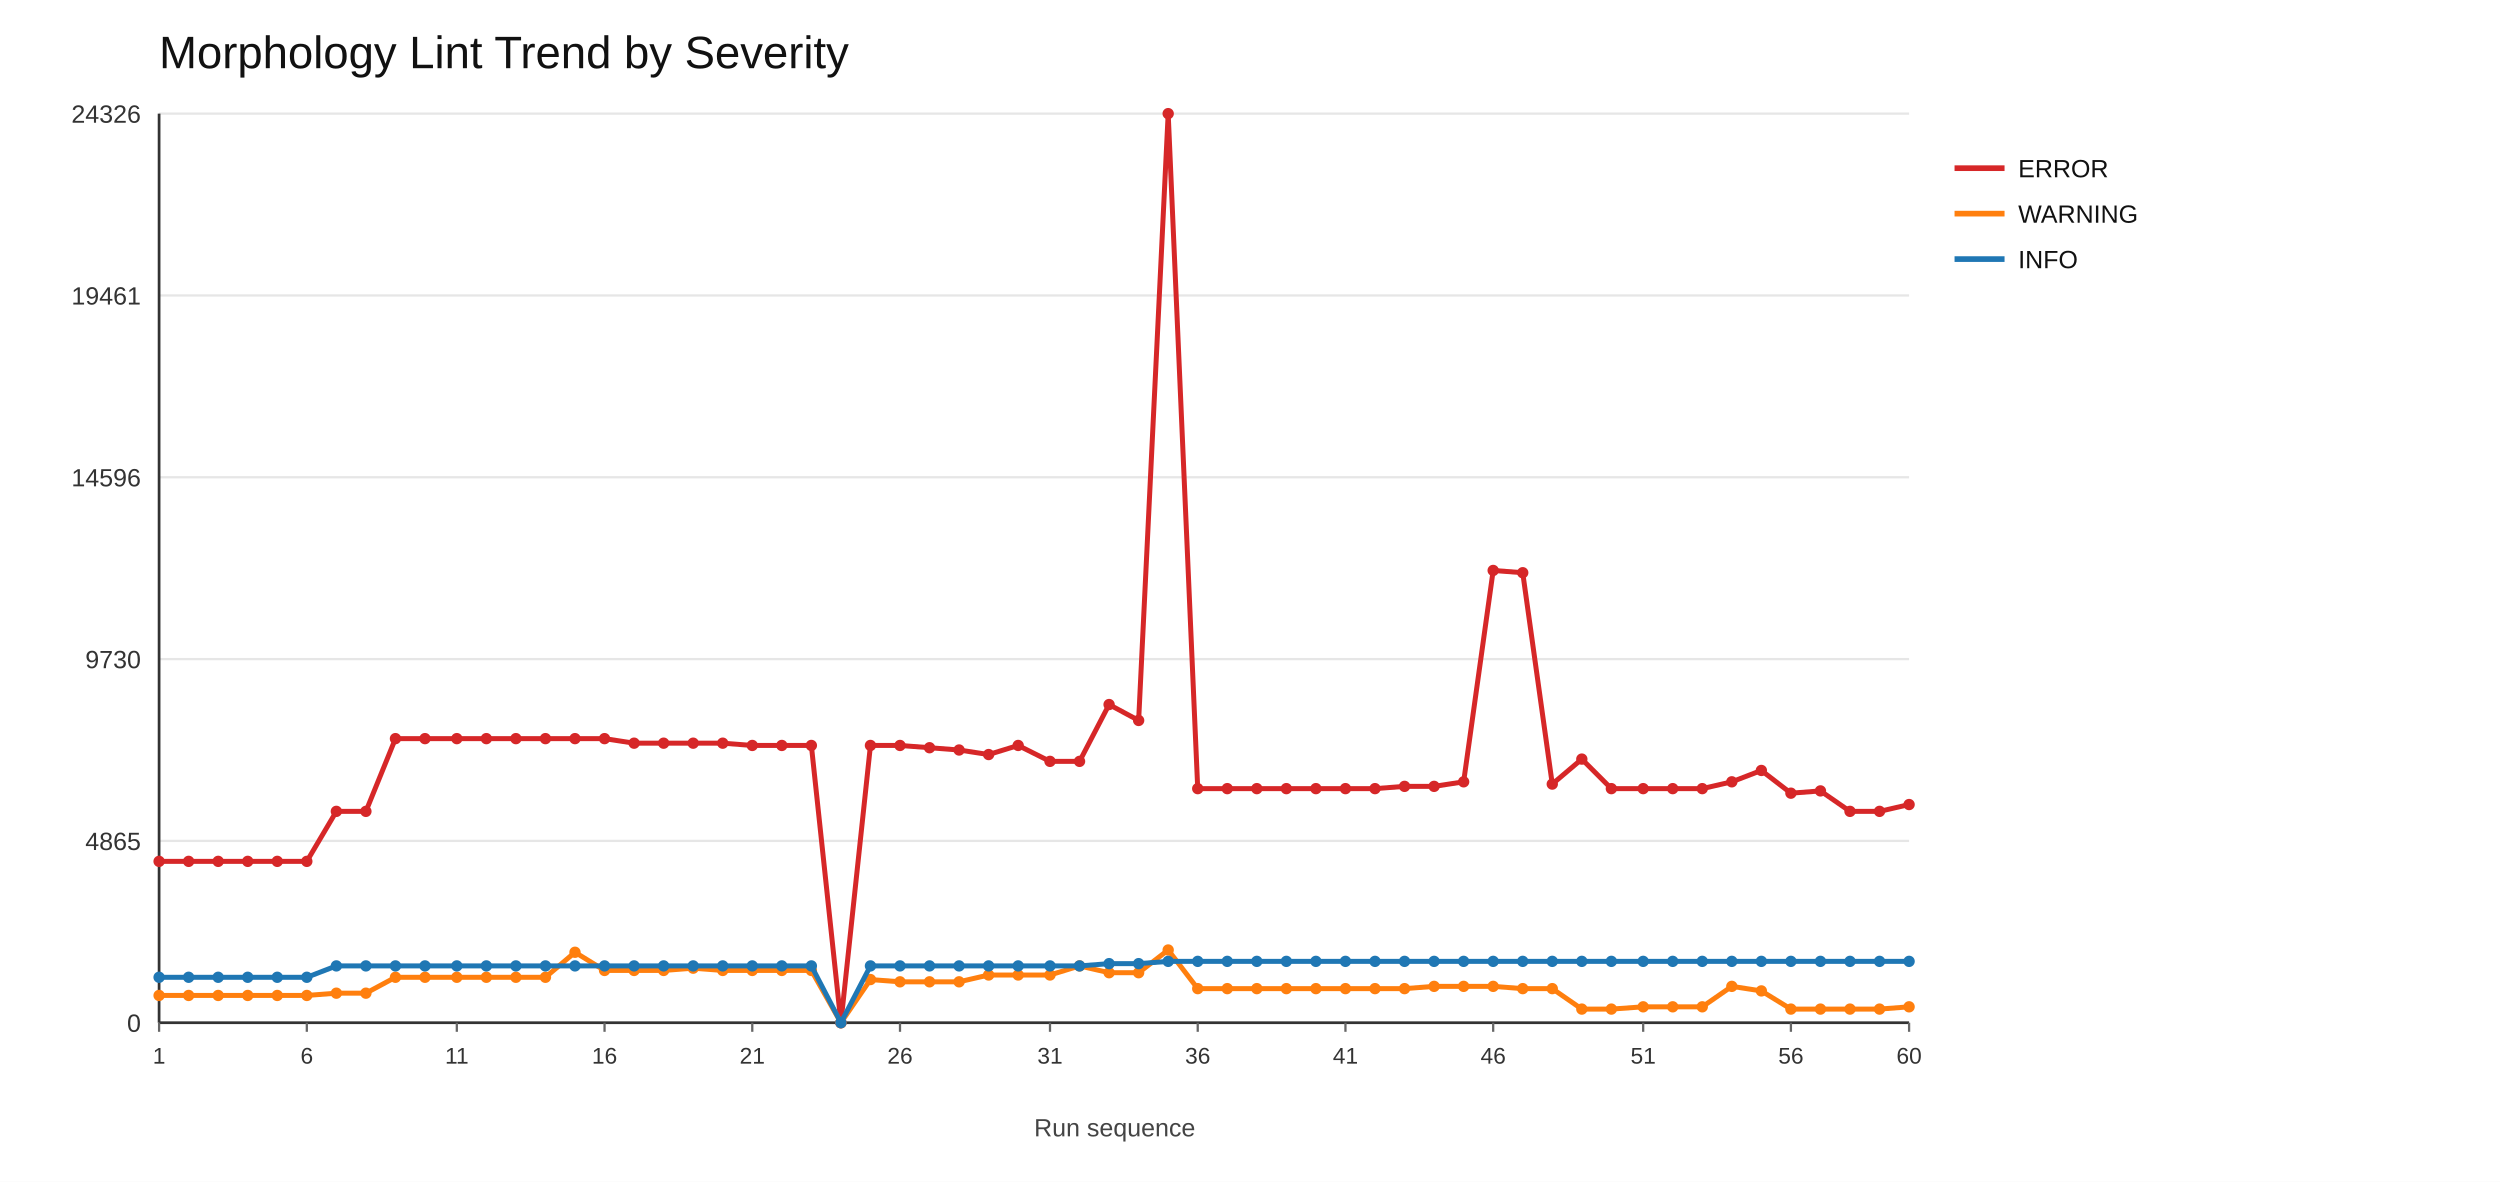
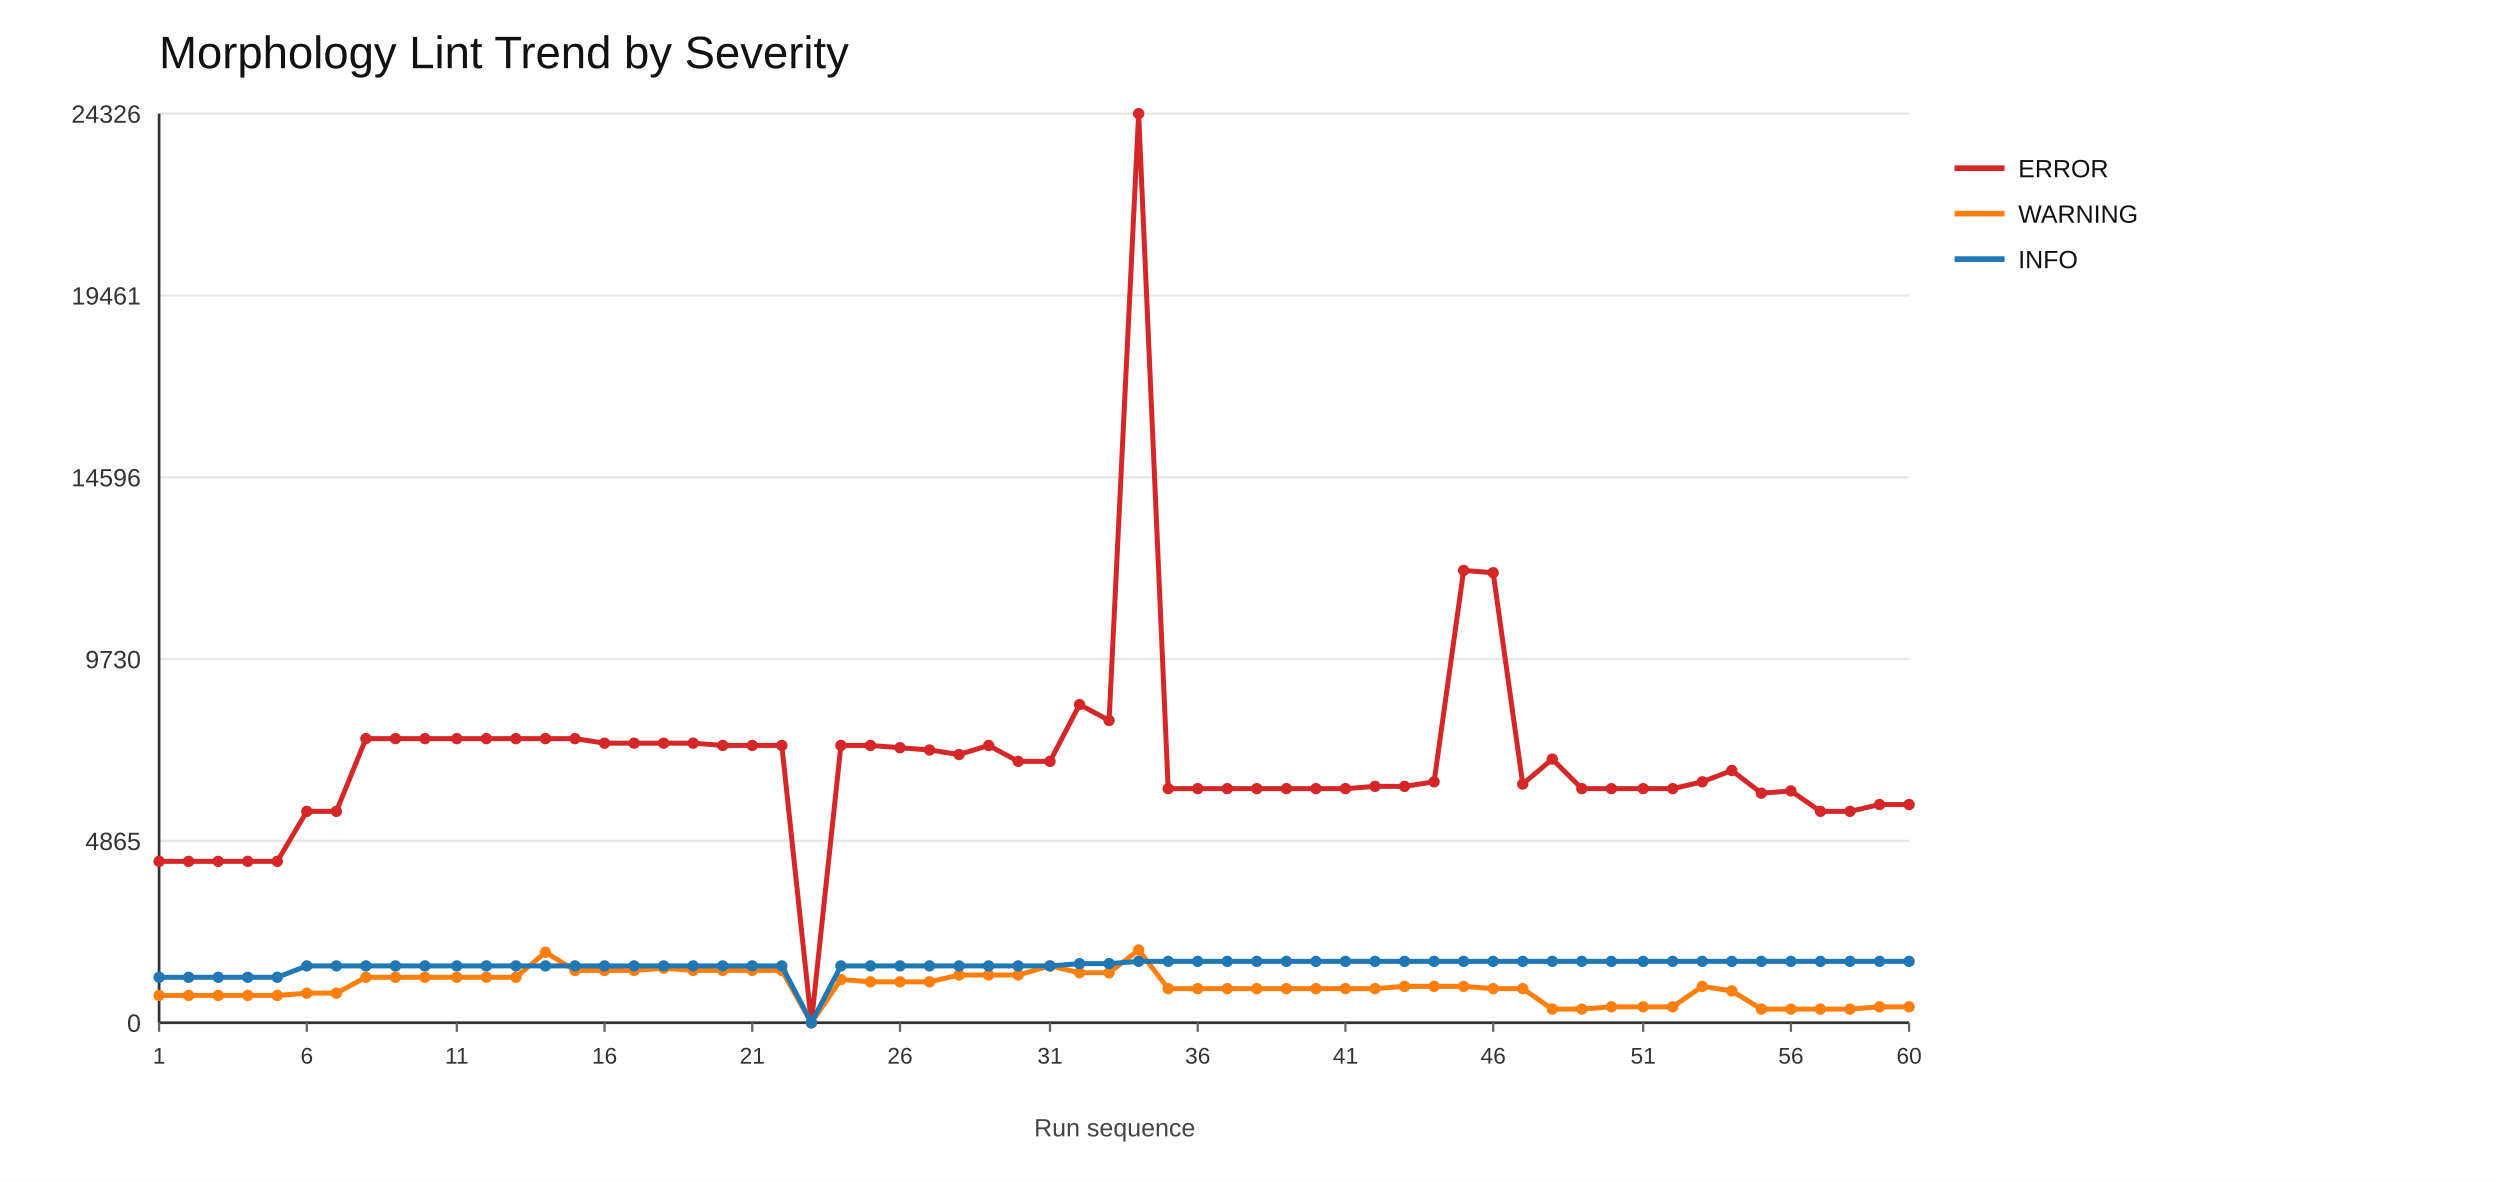
<svg xmlns="http://www.w3.org/2000/svg" width="1100" height="520">
  <rect x="0" y="0" width="1100" height="520" fill="#ffffff" />
  <text x="70" y="30" font-size="20" font-family="Arial" fill="#111">Morphology Lint Trend by Severity</text>
  <line x1="70" y1="450" x2="840" y2="450" stroke="#e6e6e6" stroke-width="1" />
  <text x="62" y="454" font-size="11" font-family="Arial" fill="#333" text-anchor="end">0</text>
  <line x1="70" y1="370" x2="840" y2="370" stroke="#e6e6e6" stroke-width="1" />
  <text x="62" y="374" font-size="11" font-family="Arial" fill="#333" text-anchor="end">4865</text>
  <line x1="70" y1="290" x2="840" y2="290" stroke="#e6e6e6" stroke-width="1" />
  <text x="62" y="294" font-size="11" font-family="Arial" fill="#333" text-anchor="end">9730</text>
  <line x1="70" y1="210" x2="840" y2="210" stroke="#e6e6e6" stroke-width="1" />
  <text x="62" y="214" font-size="11" font-family="Arial" fill="#333" text-anchor="end">14596</text>
  <line x1="70" y1="130" x2="840" y2="130" stroke="#e6e6e6" stroke-width="1" />
  <text x="62" y="134" font-size="11" font-family="Arial" fill="#333" text-anchor="end">19461</text>
  <line x1="70" y1="50" x2="840" y2="50" stroke="#e6e6e6" stroke-width="1" />
  <text x="62" y="54" font-size="11" font-family="Arial" fill="#333" text-anchor="end">24326</text>
  <line x1="70" y1="450" x2="840" y2="450" stroke="#333" stroke-width="1.2" />
  <line x1="70" y1="50" x2="70" y2="450" stroke="#333" stroke-width="1.2" />
  <line x1="70" y1="450" x2="70" y2="454" stroke="#666" stroke-width="1" />
  <text x="70" y="468" font-size="10" font-family="Arial" fill="#333" text-anchor="middle">1</text>
  <line x1="135" y1="450" x2="135" y2="454" stroke="#666" stroke-width="1" />
  <text x="135" y="468" font-size="10" font-family="Arial" fill="#333" text-anchor="middle">6</text>
  <line x1="201" y1="450" x2="201" y2="454" stroke="#666" stroke-width="1" />
  <text x="201" y="468" font-size="10" font-family="Arial" fill="#333" text-anchor="middle">11</text>
  <line x1="266" y1="450" x2="266" y2="454" stroke="#666" stroke-width="1" />
  <text x="266" y="468" font-size="10" font-family="Arial" fill="#333" text-anchor="middle">16</text>
  <line x1="331" y1="450" x2="331" y2="454" stroke="#666" stroke-width="1" />
  <text x="331" y="468" font-size="10" font-family="Arial" fill="#333" text-anchor="middle">21</text>
  <line x1="396" y1="450" x2="396" y2="454" stroke="#666" stroke-width="1" />
  <text x="396" y="468" font-size="10" font-family="Arial" fill="#333" text-anchor="middle">26</text>
  <line x1="462" y1="450" x2="462" y2="454" stroke="#666" stroke-width="1" />
  <text x="462" y="468" font-size="10" font-family="Arial" fill="#333" text-anchor="middle">31</text>
  <line x1="527" y1="450" x2="527" y2="454" stroke="#666" stroke-width="1" />
  <text x="527" y="468" font-size="10" font-family="Arial" fill="#333" text-anchor="middle">36</text>
  <line x1="592" y1="450" x2="592" y2="454" stroke="#666" stroke-width="1" />
  <text x="592" y="468" font-size="10" font-family="Arial" fill="#333" text-anchor="middle">41</text>
  <line x1="657" y1="450" x2="657" y2="454" stroke="#666" stroke-width="1" />
  <text x="657" y="468" font-size="10" font-family="Arial" fill="#333" text-anchor="middle">46</text>
  <line x1="723" y1="450" x2="723" y2="454" stroke="#666" stroke-width="1" />
  <text x="723" y="468" font-size="10" font-family="Arial" fill="#333" text-anchor="middle">51</text>
  <line x1="788" y1="450" x2="788" y2="454" stroke="#666" stroke-width="1" />
  <text x="788" y="468" font-size="10" font-family="Arial" fill="#333" text-anchor="middle">56</text>
  <line x1="840" y1="450" x2="840" y2="454" stroke="#666" stroke-width="1" />
  <text x="840" y="468" font-size="10" font-family="Arial" fill="#333" text-anchor="middle">60</text>
-   <polyline fill="none" stroke="#d62728" stroke-width="2.2" points="70,379 83,379 96,379 109,379 122,379 135,379 148,357 161,357 174,325 187,325 201,325 214,325 227,325 240,325 253,325 266,325 279,327 292,327 305,327 318,327 331,328 344,328 357,328 370,450 383,328 396,328 409,329 422,330 435,332 448,328 462,335 475,335 488,310 501,317 514,50 527,347 540,347 553,347 566,347 579,347 592,347 605,347 618,346 631,346 644,344 657,251 670,252 683,345 696,334 709,347 723,347 736,347 749,347 762,344 775,339 788,349 801,348 814,357 827,357 840,354" />
+   <polyline fill="none" stroke="#d62728" stroke-width="2.2" points="70,379 83,379 96,379 109,379 122,379 135,357 148,357 161,325 174,325 187,325 201,325 214,325 227,325 240,325 253,325 266,327 279,327 292,327 305,327 318,328 331,328 344,328 357,450 370,328 383,328 396,329 409,330 422,332 435,328 448,335 462,335 475,310 488,317 501,50 514,347 527,347 540,347 553,347 566,347 579,347 592,347 605,346 618,346 631,344 644,251 657,252 670,345 683,334 696,347 709,347 723,347 736,347 749,344 762,339 775,349 788,348 801,357 814,357 827,354 840,354" />
  <circle cx="70" cy="379" r="2.5" fill="#d62728" />
  <circle cx="83" cy="379" r="2.5" fill="#d62728" />
  <circle cx="96" cy="379" r="2.5" fill="#d62728" />
  <circle cx="109" cy="379" r="2.5" fill="#d62728" />
  <circle cx="122" cy="379" r="2.5" fill="#d62728" />
-   <circle cx="135" cy="379" r="2.5" fill="#d62728" />
+   <circle cx="135" cy="357" r="2.5" fill="#d62728" />
  <circle cx="148" cy="357" r="2.5" fill="#d62728" />
-   <circle cx="161" cy="357" r="2.5" fill="#d62728" />
+   <circle cx="161" cy="325" r="2.5" fill="#d62728" />
  <circle cx="174" cy="325" r="2.5" fill="#d62728" />
  <circle cx="187" cy="325" r="2.5" fill="#d62728" />
  <circle cx="201" cy="325" r="2.5" fill="#d62728" />
  <circle cx="214" cy="325" r="2.5" fill="#d62728" />
  <circle cx="227" cy="325" r="2.5" fill="#d62728" />
  <circle cx="240" cy="325" r="2.5" fill="#d62728" />
  <circle cx="253" cy="325" r="2.5" fill="#d62728" />
-   <circle cx="266" cy="325" r="2.5" fill="#d62728" />
+   <circle cx="266" cy="327" r="2.5" fill="#d62728" />
  <circle cx="279" cy="327" r="2.5" fill="#d62728" />
  <circle cx="292" cy="327" r="2.5" fill="#d62728" />
  <circle cx="305" cy="327" r="2.5" fill="#d62728" />
-   <circle cx="318" cy="327" r="2.5" fill="#d62728" />
+   <circle cx="318" cy="328" r="2.5" fill="#d62728" />
  <circle cx="331" cy="328" r="2.5" fill="#d62728" />
  <circle cx="344" cy="328" r="2.5" fill="#d62728" />
-   <circle cx="357" cy="328" r="2.5" fill="#d62728" />
-   <circle cx="370" cy="450" r="2.5" fill="#d62728" />
+   <circle cx="357" cy="450" r="2.5" fill="#d62728" />
+   <circle cx="370" cy="328" r="2.5" fill="#d62728" />
  <circle cx="383" cy="328" r="2.5" fill="#d62728" />
-   <circle cx="396" cy="328" r="2.5" fill="#d62728" />
-   <circle cx="409" cy="329" r="2.5" fill="#d62728" />
-   <circle cx="422" cy="330" r="2.5" fill="#d62728" />
-   <circle cx="435" cy="332" r="2.5" fill="#d62728" />
-   <circle cx="448" cy="328" r="2.5" fill="#d62728" />
+   <circle cx="396" cy="329" r="2.5" fill="#d62728" />
+   <circle cx="409" cy="330" r="2.5" fill="#d62728" />
+   <circle cx="422" cy="332" r="2.5" fill="#d62728" />
+   <circle cx="435" cy="328" r="2.5" fill="#d62728" />
+   <circle cx="448" cy="335" r="2.5" fill="#d62728" />
  <circle cx="462" cy="335" r="2.5" fill="#d62728" />
-   <circle cx="475" cy="335" r="2.5" fill="#d62728" />
-   <circle cx="488" cy="310" r="2.5" fill="#d62728" />
-   <circle cx="501" cy="317" r="2.5" fill="#d62728" />
-   <circle cx="514" cy="50" r="2.5" fill="#d62728" />
+   <circle cx="475" cy="310" r="2.5" fill="#d62728" />
+   <circle cx="488" cy="317" r="2.5" fill="#d62728" />
+   <circle cx="501" cy="50" r="2.5" fill="#d62728" />
+   <circle cx="514" cy="347" r="2.5" fill="#d62728" />
  <circle cx="527" cy="347" r="2.5" fill="#d62728" />
  <circle cx="540" cy="347" r="2.5" fill="#d62728" />
  <circle cx="553" cy="347" r="2.5" fill="#d62728" />
  <circle cx="566" cy="347" r="2.5" fill="#d62728" />
  <circle cx="579" cy="347" r="2.5" fill="#d62728" />
  <circle cx="592" cy="347" r="2.5" fill="#d62728" />
-   <circle cx="605" cy="347" r="2.5" fill="#d62728" />
+   <circle cx="605" cy="346" r="2.5" fill="#d62728" />
  <circle cx="618" cy="346" r="2.5" fill="#d62728" />
-   <circle cx="631" cy="346" r="2.5" fill="#d62728" />
-   <circle cx="644" cy="344" r="2.5" fill="#d62728" />
-   <circle cx="657" cy="251" r="2.5" fill="#d62728" />
-   <circle cx="670" cy="252" r="2.5" fill="#d62728" />
-   <circle cx="683" cy="345" r="2.5" fill="#d62728" />
-   <circle cx="696" cy="334" r="2.5" fill="#d62728" />
+   <circle cx="631" cy="344" r="2.5" fill="#d62728" />
+   <circle cx="644" cy="251" r="2.5" fill="#d62728" />
+   <circle cx="657" cy="252" r="2.5" fill="#d62728" />
+   <circle cx="670" cy="345" r="2.5" fill="#d62728" />
+   <circle cx="683" cy="334" r="2.5" fill="#d62728" />
+   <circle cx="696" cy="347" r="2.5" fill="#d62728" />
  <circle cx="709" cy="347" r="2.5" fill="#d62728" />
  <circle cx="723" cy="347" r="2.5" fill="#d62728" />
  <circle cx="736" cy="347" r="2.5" fill="#d62728" />
-   <circle cx="749" cy="347" r="2.5" fill="#d62728" />
-   <circle cx="762" cy="344" r="2.5" fill="#d62728" />
-   <circle cx="775" cy="339" r="2.5" fill="#d62728" />
-   <circle cx="788" cy="349" r="2.5" fill="#d62728" />
-   <circle cx="801" cy="348" r="2.5" fill="#d62728" />
+   <circle cx="749" cy="344" r="2.5" fill="#d62728" />
+   <circle cx="762" cy="339" r="2.5" fill="#d62728" />
+   <circle cx="775" cy="349" r="2.5" fill="#d62728" />
+   <circle cx="788" cy="348" r="2.5" fill="#d62728" />
+   <circle cx="801" cy="357" r="2.5" fill="#d62728" />
  <circle cx="814" cy="357" r="2.5" fill="#d62728" />
-   <circle cx="827" cy="357" r="2.5" fill="#d62728" />
+   <circle cx="827" cy="354" r="2.5" fill="#d62728" />
  <circle cx="840" cy="354" r="2.5" fill="#d62728" />
  <line x1="860" y1="74" x2="882" y2="74" stroke="#d62728" stroke-width="2.5" />
  <text x="888" y="78" font-size="11" font-family="Arial" fill="#111">ERROR</text>
-   <polyline fill="none" stroke="#ff7f0e" stroke-width="2.2" points="70,438 83,438 96,438 109,438 122,438 135,438 148,437 161,437 174,430 187,430 201,430 214,430 227,430 240,430 253,419 266,427 279,427 292,427 305,426 318,427 331,427 344,427 357,427 370,450 383,431 396,432 409,432 422,432 435,429 448,429 462,429 475,425 488,428 501,428 514,418 527,435 540,435 553,435 566,435 579,435 592,435 605,435 618,435 631,434 644,434 657,434 670,435 683,435 696,444 709,444 723,443 736,443 749,443 762,434 775,436 788,444 801,444 814,444 827,444 840,443" />
+   <polyline fill="none" stroke="#ff7f0e" stroke-width="2.2" points="70,438 83,438 96,438 109,438 122,438 135,437 148,437 161,430 174,430 187,430 201,430 214,430 227,430 240,419 253,427 266,427 279,427 292,426 305,427 318,427 331,427 344,427 357,450 370,431 383,432 396,432 409,432 422,429 435,429 448,429 462,425 475,428 488,428 501,418 514,435 527,435 540,435 553,435 566,435 579,435 592,435 605,435 618,434 631,434 644,434 657,435 670,435 683,444 696,444 709,443 723,443 736,443 749,434 762,436 775,444 788,444 801,444 814,444 827,443 840,443" />
  <circle cx="70" cy="438" r="2.5" fill="#ff7f0e" />
  <circle cx="83" cy="438" r="2.5" fill="#ff7f0e" />
  <circle cx="96" cy="438" r="2.5" fill="#ff7f0e" />
  <circle cx="109" cy="438" r="2.5" fill="#ff7f0e" />
  <circle cx="122" cy="438" r="2.5" fill="#ff7f0e" />
-   <circle cx="135" cy="438" r="2.5" fill="#ff7f0e" />
+   <circle cx="135" cy="437" r="2.5" fill="#ff7f0e" />
  <circle cx="148" cy="437" r="2.5" fill="#ff7f0e" />
-   <circle cx="161" cy="437" r="2.5" fill="#ff7f0e" />
+   <circle cx="161" cy="430" r="2.5" fill="#ff7f0e" />
  <circle cx="174" cy="430" r="2.5" fill="#ff7f0e" />
  <circle cx="187" cy="430" r="2.5" fill="#ff7f0e" />
  <circle cx="201" cy="430" r="2.5" fill="#ff7f0e" />
  <circle cx="214" cy="430" r="2.5" fill="#ff7f0e" />
  <circle cx="227" cy="430" r="2.5" fill="#ff7f0e" />
-   <circle cx="240" cy="430" r="2.5" fill="#ff7f0e" />
-   <circle cx="253" cy="419" r="2.5" fill="#ff7f0e" />
+   <circle cx="240" cy="419" r="2.5" fill="#ff7f0e" />
+   <circle cx="253" cy="427" r="2.5" fill="#ff7f0e" />
  <circle cx="266" cy="427" r="2.5" fill="#ff7f0e" />
  <circle cx="279" cy="427" r="2.5" fill="#ff7f0e" />
-   <circle cx="292" cy="427" r="2.5" fill="#ff7f0e" />
-   <circle cx="305" cy="426" r="2.5" fill="#ff7f0e" />
+   <circle cx="292" cy="426" r="2.5" fill="#ff7f0e" />
+   <circle cx="305" cy="427" r="2.5" fill="#ff7f0e" />
  <circle cx="318" cy="427" r="2.5" fill="#ff7f0e" />
  <circle cx="331" cy="427" r="2.5" fill="#ff7f0e" />
  <circle cx="344" cy="427" r="2.5" fill="#ff7f0e" />
-   <circle cx="357" cy="427" r="2.5" fill="#ff7f0e" />
-   <circle cx="370" cy="450" r="2.5" fill="#ff7f0e" />
-   <circle cx="383" cy="431" r="2.5" fill="#ff7f0e" />
+   <circle cx="357" cy="450" r="2.5" fill="#ff7f0e" />
+   <circle cx="370" cy="431" r="2.5" fill="#ff7f0e" />
+   <circle cx="383" cy="432" r="2.5" fill="#ff7f0e" />
  <circle cx="396" cy="432" r="2.5" fill="#ff7f0e" />
  <circle cx="409" cy="432" r="2.5" fill="#ff7f0e" />
-   <circle cx="422" cy="432" r="2.5" fill="#ff7f0e" />
+   <circle cx="422" cy="429" r="2.5" fill="#ff7f0e" />
  <circle cx="435" cy="429" r="2.5" fill="#ff7f0e" />
  <circle cx="448" cy="429" r="2.5" fill="#ff7f0e" />
-   <circle cx="462" cy="429" r="2.5" fill="#ff7f0e" />
-   <circle cx="475" cy="425" r="2.5" fill="#ff7f0e" />
+   <circle cx="462" cy="425" r="2.5" fill="#ff7f0e" />
+   <circle cx="475" cy="428" r="2.5" fill="#ff7f0e" />
  <circle cx="488" cy="428" r="2.5" fill="#ff7f0e" />
-   <circle cx="501" cy="428" r="2.5" fill="#ff7f0e" />
-   <circle cx="514" cy="418" r="2.5" fill="#ff7f0e" />
+   <circle cx="501" cy="418" r="2.5" fill="#ff7f0e" />
+   <circle cx="514" cy="435" r="2.5" fill="#ff7f0e" />
  <circle cx="527" cy="435" r="2.5" fill="#ff7f0e" />
  <circle cx="540" cy="435" r="2.5" fill="#ff7f0e" />
  <circle cx="553" cy="435" r="2.5" fill="#ff7f0e" />
  <circle cx="566" cy="435" r="2.5" fill="#ff7f0e" />
  <circle cx="579" cy="435" r="2.5" fill="#ff7f0e" />
  <circle cx="592" cy="435" r="2.5" fill="#ff7f0e" />
  <circle cx="605" cy="435" r="2.5" fill="#ff7f0e" />
-   <circle cx="618" cy="435" r="2.5" fill="#ff7f0e" />
+   <circle cx="618" cy="434" r="2.5" fill="#ff7f0e" />
  <circle cx="631" cy="434" r="2.5" fill="#ff7f0e" />
  <circle cx="644" cy="434" r="2.5" fill="#ff7f0e" />
-   <circle cx="657" cy="434" r="2.5" fill="#ff7f0e" />
+   <circle cx="657" cy="435" r="2.5" fill="#ff7f0e" />
  <circle cx="670" cy="435" r="2.5" fill="#ff7f0e" />
-   <circle cx="683" cy="435" r="2.5" fill="#ff7f0e" />
+   <circle cx="683" cy="444" r="2.5" fill="#ff7f0e" />
  <circle cx="696" cy="444" r="2.5" fill="#ff7f0e" />
-   <circle cx="709" cy="444" r="2.5" fill="#ff7f0e" />
+   <circle cx="709" cy="443" r="2.5" fill="#ff7f0e" />
  <circle cx="723" cy="443" r="2.5" fill="#ff7f0e" />
  <circle cx="736" cy="443" r="2.5" fill="#ff7f0e" />
-   <circle cx="749" cy="443" r="2.5" fill="#ff7f0e" />
-   <circle cx="762" cy="434" r="2.5" fill="#ff7f0e" />
-   <circle cx="775" cy="436" r="2.5" fill="#ff7f0e" />
+   <circle cx="749" cy="434" r="2.5" fill="#ff7f0e" />
+   <circle cx="762" cy="436" r="2.5" fill="#ff7f0e" />
+   <circle cx="775" cy="444" r="2.5" fill="#ff7f0e" />
  <circle cx="788" cy="444" r="2.5" fill="#ff7f0e" />
  <circle cx="801" cy="444" r="2.5" fill="#ff7f0e" />
  <circle cx="814" cy="444" r="2.5" fill="#ff7f0e" />
-   <circle cx="827" cy="444" r="2.5" fill="#ff7f0e" />
+   <circle cx="827" cy="443" r="2.5" fill="#ff7f0e" />
  <circle cx="840" cy="443" r="2.5" fill="#ff7f0e" />
  <line x1="860" y1="94" x2="882" y2="94" stroke="#ff7f0e" stroke-width="2.5" />
  <text x="888" y="98" font-size="11" font-family="Arial" fill="#111">WARNING</text>
-   <polyline fill="none" stroke="#1f77b4" stroke-width="2.2" points="70,430 83,430 96,430 109,430 122,430 135,430 148,425 161,425 174,425 187,425 201,425 214,425 227,425 240,425 253,425 266,425 279,425 292,425 305,425 318,425 331,425 344,425 357,425 370,450 383,425 396,425 409,425 422,425 435,425 448,425 462,425 475,425 488,424 501,424 514,423 527,423 540,423 553,423 566,423 579,423 592,423 605,423 618,423 631,423 644,423 657,423 670,423 683,423 696,423 709,423 723,423 736,423 749,423 762,423 775,423 788,423 801,423 814,423 827,423 840,423" />
+   <polyline fill="none" stroke="#1f77b4" stroke-width="2.2" points="70,430 83,430 96,430 109,430 122,430 135,425 148,425 161,425 174,425 187,425 201,425 214,425 227,425 240,425 253,425 266,425 279,425 292,425 305,425 318,425 331,425 344,425 357,450 370,425 383,425 396,425 409,425 422,425 435,425 448,425 462,425 475,424 488,424 501,423 514,423 527,423 540,423 553,423 566,423 579,423 592,423 605,423 618,423 631,423 644,423 657,423 670,423 683,423 696,423 709,423 723,423 736,423 749,423 762,423 775,423 788,423 801,423 814,423 827,423 840,423" />
  <circle cx="70" cy="430" r="2.5" fill="#1f77b4" />
  <circle cx="83" cy="430" r="2.5" fill="#1f77b4" />
  <circle cx="96" cy="430" r="2.5" fill="#1f77b4" />
  <circle cx="109" cy="430" r="2.5" fill="#1f77b4" />
  <circle cx="122" cy="430" r="2.5" fill="#1f77b4" />
-   <circle cx="135" cy="430" r="2.5" fill="#1f77b4" />
+   <circle cx="135" cy="425" r="2.5" fill="#1f77b4" />
  <circle cx="148" cy="425" r="2.5" fill="#1f77b4" />
  <circle cx="161" cy="425" r="2.5" fill="#1f77b4" />
  <circle cx="174" cy="425" r="2.5" fill="#1f77b4" />
  <circle cx="187" cy="425" r="2.5" fill="#1f77b4" />
  <circle cx="201" cy="425" r="2.5" fill="#1f77b4" />
  <circle cx="214" cy="425" r="2.5" fill="#1f77b4" />
  <circle cx="227" cy="425" r="2.5" fill="#1f77b4" />
  <circle cx="240" cy="425" r="2.5" fill="#1f77b4" />
  <circle cx="253" cy="425" r="2.5" fill="#1f77b4" />
  <circle cx="266" cy="425" r="2.5" fill="#1f77b4" />
  <circle cx="279" cy="425" r="2.5" fill="#1f77b4" />
  <circle cx="292" cy="425" r="2.5" fill="#1f77b4" />
  <circle cx="305" cy="425" r="2.5" fill="#1f77b4" />
  <circle cx="318" cy="425" r="2.5" fill="#1f77b4" />
  <circle cx="331" cy="425" r="2.5" fill="#1f77b4" />
  <circle cx="344" cy="425" r="2.5" fill="#1f77b4" />
-   <circle cx="357" cy="425" r="2.5" fill="#1f77b4" />
-   <circle cx="370" cy="450" r="2.5" fill="#1f77b4" />
+   <circle cx="357" cy="450" r="2.5" fill="#1f77b4" />
+   <circle cx="370" cy="425" r="2.5" fill="#1f77b4" />
  <circle cx="383" cy="425" r="2.5" fill="#1f77b4" />
  <circle cx="396" cy="425" r="2.5" fill="#1f77b4" />
  <circle cx="409" cy="425" r="2.5" fill="#1f77b4" />
  <circle cx="422" cy="425" r="2.5" fill="#1f77b4" />
  <circle cx="435" cy="425" r="2.5" fill="#1f77b4" />
  <circle cx="448" cy="425" r="2.5" fill="#1f77b4" />
  <circle cx="462" cy="425" r="2.5" fill="#1f77b4" />
-   <circle cx="475" cy="425" r="2.5" fill="#1f77b4" />
+   <circle cx="475" cy="424" r="2.5" fill="#1f77b4" />
  <circle cx="488" cy="424" r="2.5" fill="#1f77b4" />
-   <circle cx="501" cy="424" r="2.5" fill="#1f77b4" />
+   <circle cx="501" cy="423" r="2.5" fill="#1f77b4" />
  <circle cx="514" cy="423" r="2.5" fill="#1f77b4" />
  <circle cx="527" cy="423" r="2.5" fill="#1f77b4" />
  <circle cx="540" cy="423" r="2.5" fill="#1f77b4" />
  <circle cx="553" cy="423" r="2.5" fill="#1f77b4" />
  <circle cx="566" cy="423" r="2.5" fill="#1f77b4" />
  <circle cx="579" cy="423" r="2.5" fill="#1f77b4" />
  <circle cx="592" cy="423" r="2.5" fill="#1f77b4" />
  <circle cx="605" cy="423" r="2.5" fill="#1f77b4" />
  <circle cx="618" cy="423" r="2.5" fill="#1f77b4" />
  <circle cx="631" cy="423" r="2.5" fill="#1f77b4" />
  <circle cx="644" cy="423" r="2.5" fill="#1f77b4" />
  <circle cx="657" cy="423" r="2.5" fill="#1f77b4" />
  <circle cx="670" cy="423" r="2.5" fill="#1f77b4" />
  <circle cx="683" cy="423" r="2.5" fill="#1f77b4" />
  <circle cx="696" cy="423" r="2.5" fill="#1f77b4" />
  <circle cx="709" cy="423" r="2.5" fill="#1f77b4" />
  <circle cx="723" cy="423" r="2.5" fill="#1f77b4" />
  <circle cx="736" cy="423" r="2.5" fill="#1f77b4" />
  <circle cx="749" cy="423" r="2.5" fill="#1f77b4" />
  <circle cx="762" cy="423" r="2.5" fill="#1f77b4" />
  <circle cx="775" cy="423" r="2.5" fill="#1f77b4" />
  <circle cx="788" cy="423" r="2.5" fill="#1f77b4" />
  <circle cx="801" cy="423" r="2.5" fill="#1f77b4" />
  <circle cx="814" cy="423" r="2.5" fill="#1f77b4" />
  <circle cx="827" cy="423" r="2.5" fill="#1f77b4" />
  <circle cx="840" cy="423" r="2.5" fill="#1f77b4" />
  <line x1="860" y1="114" x2="882" y2="114" stroke="#1f77b4" stroke-width="2.5" />
  <text x="888" y="118" font-size="11" font-family="Arial" fill="#111">INFO</text>
  <text x="455" y="500" font-size="11" font-family="Arial" fill="#444">Run sequence</text>
</svg>
